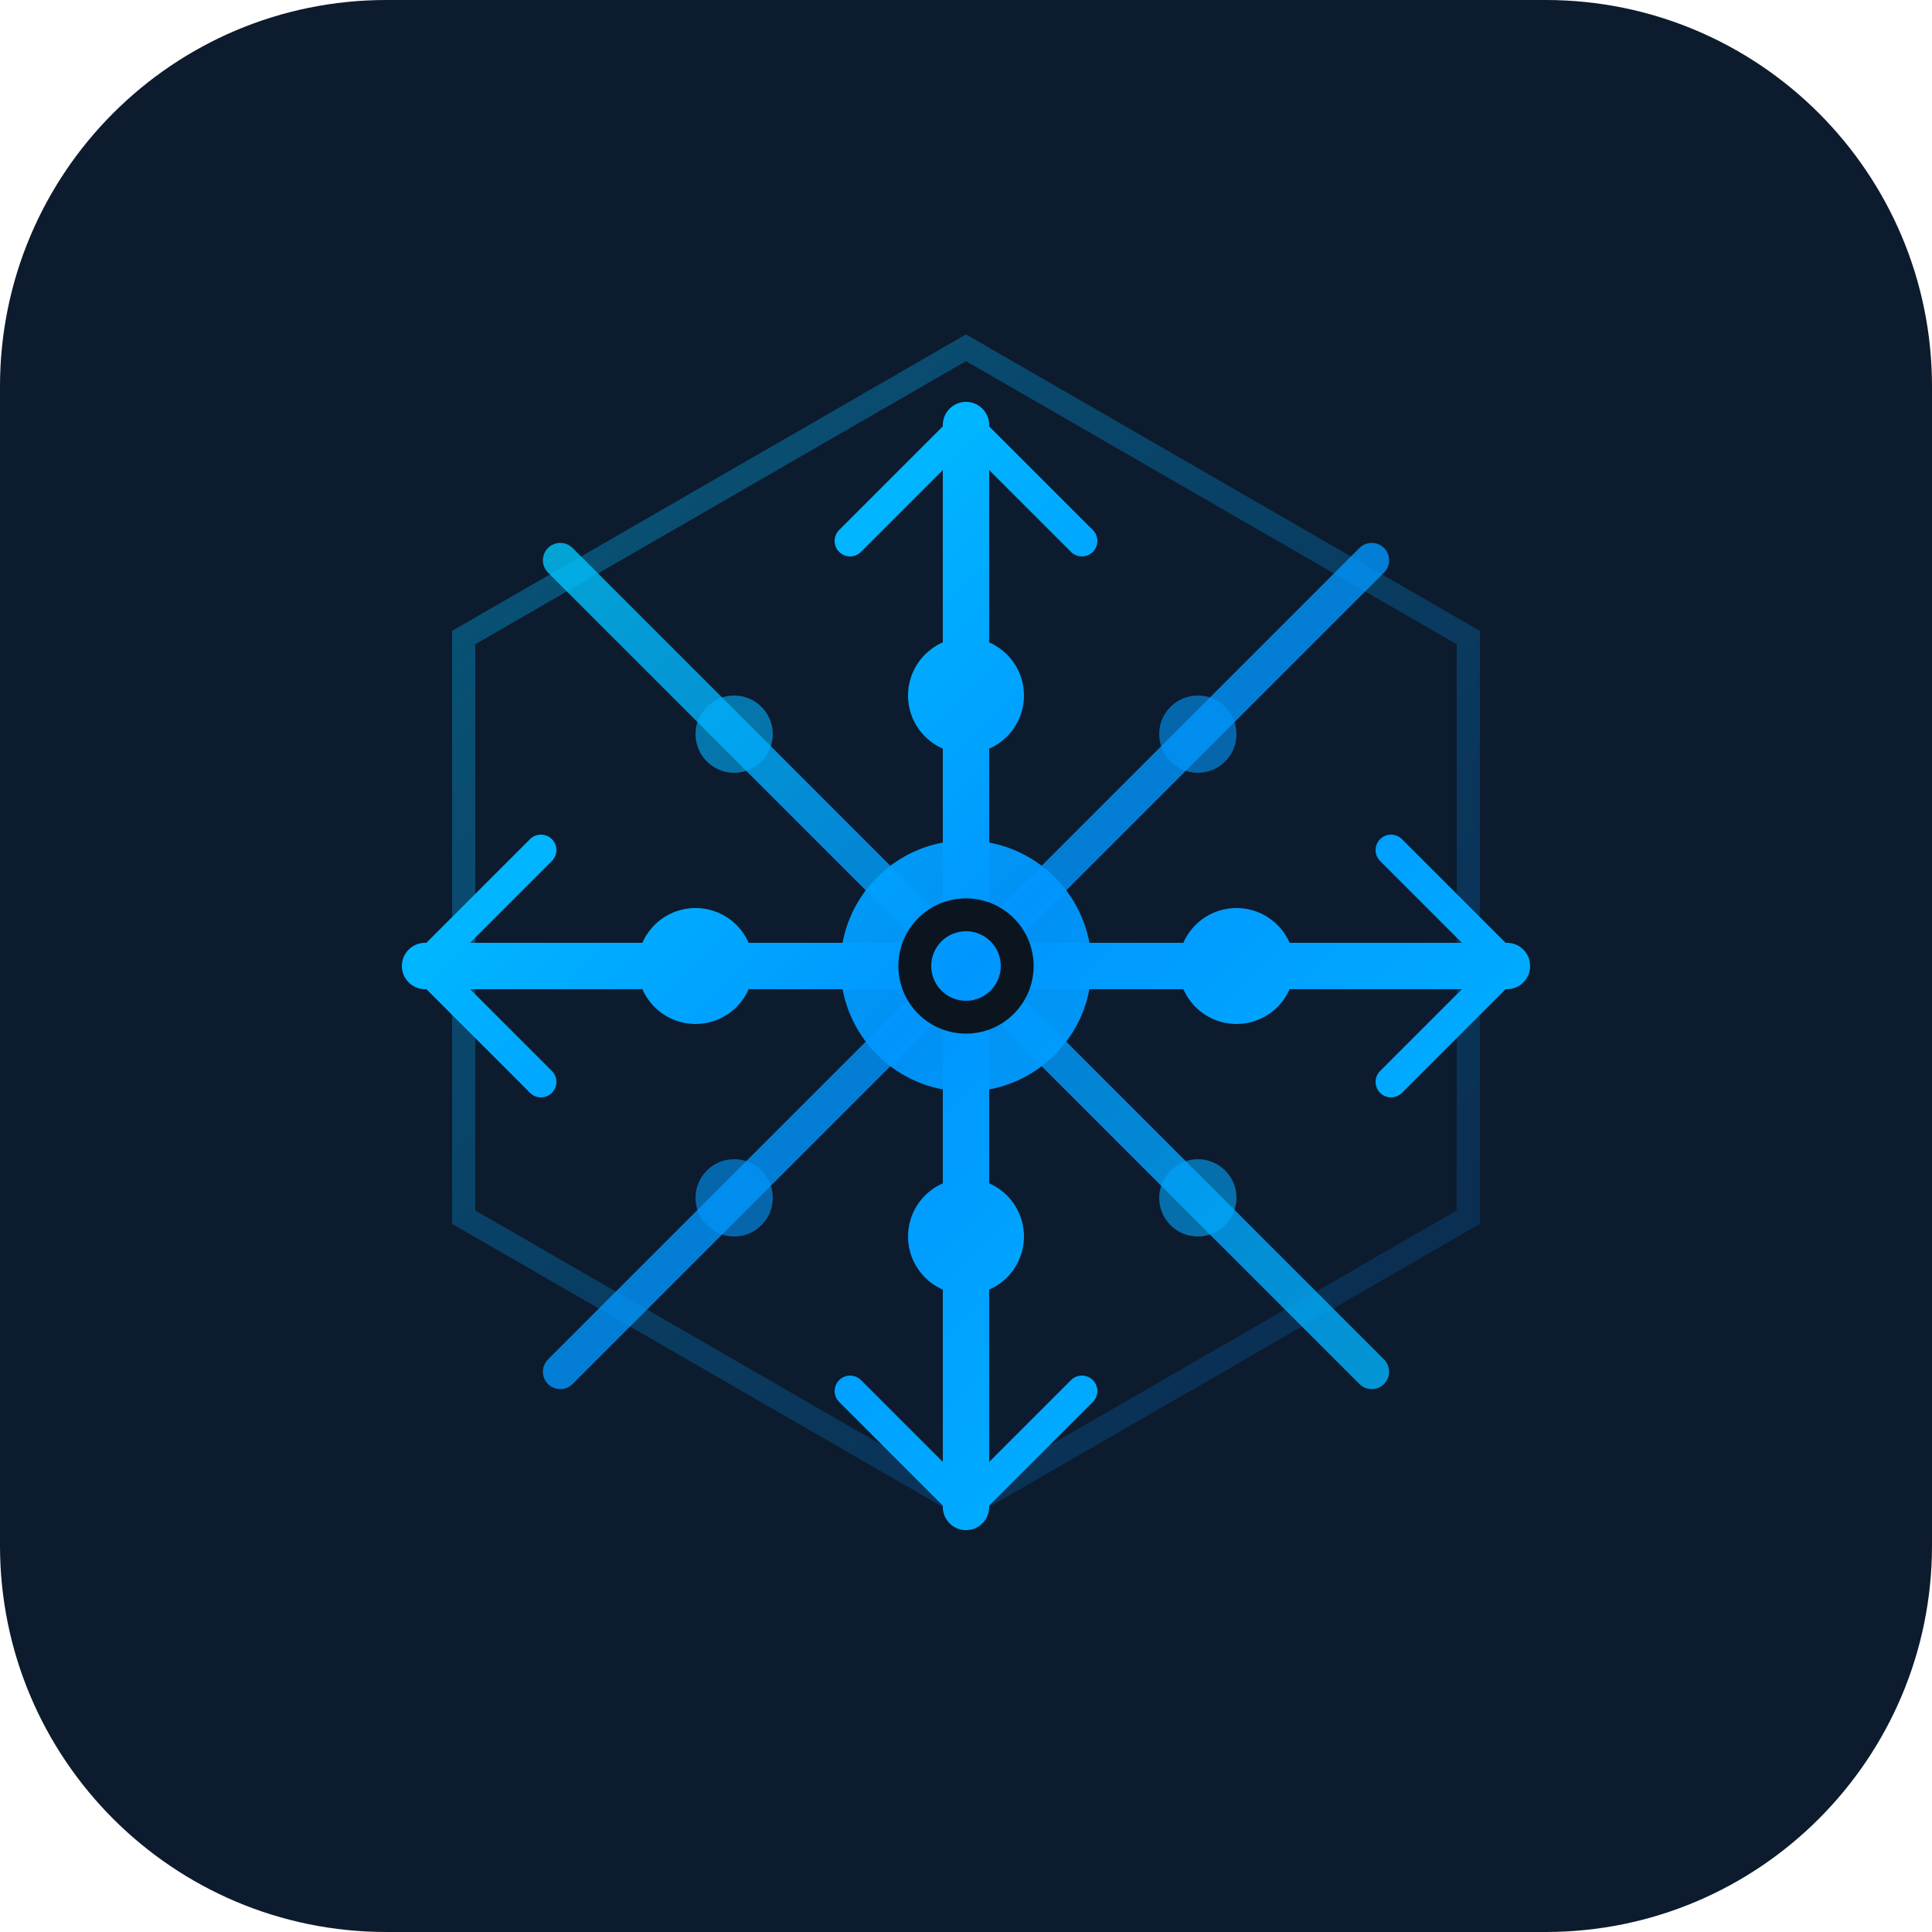
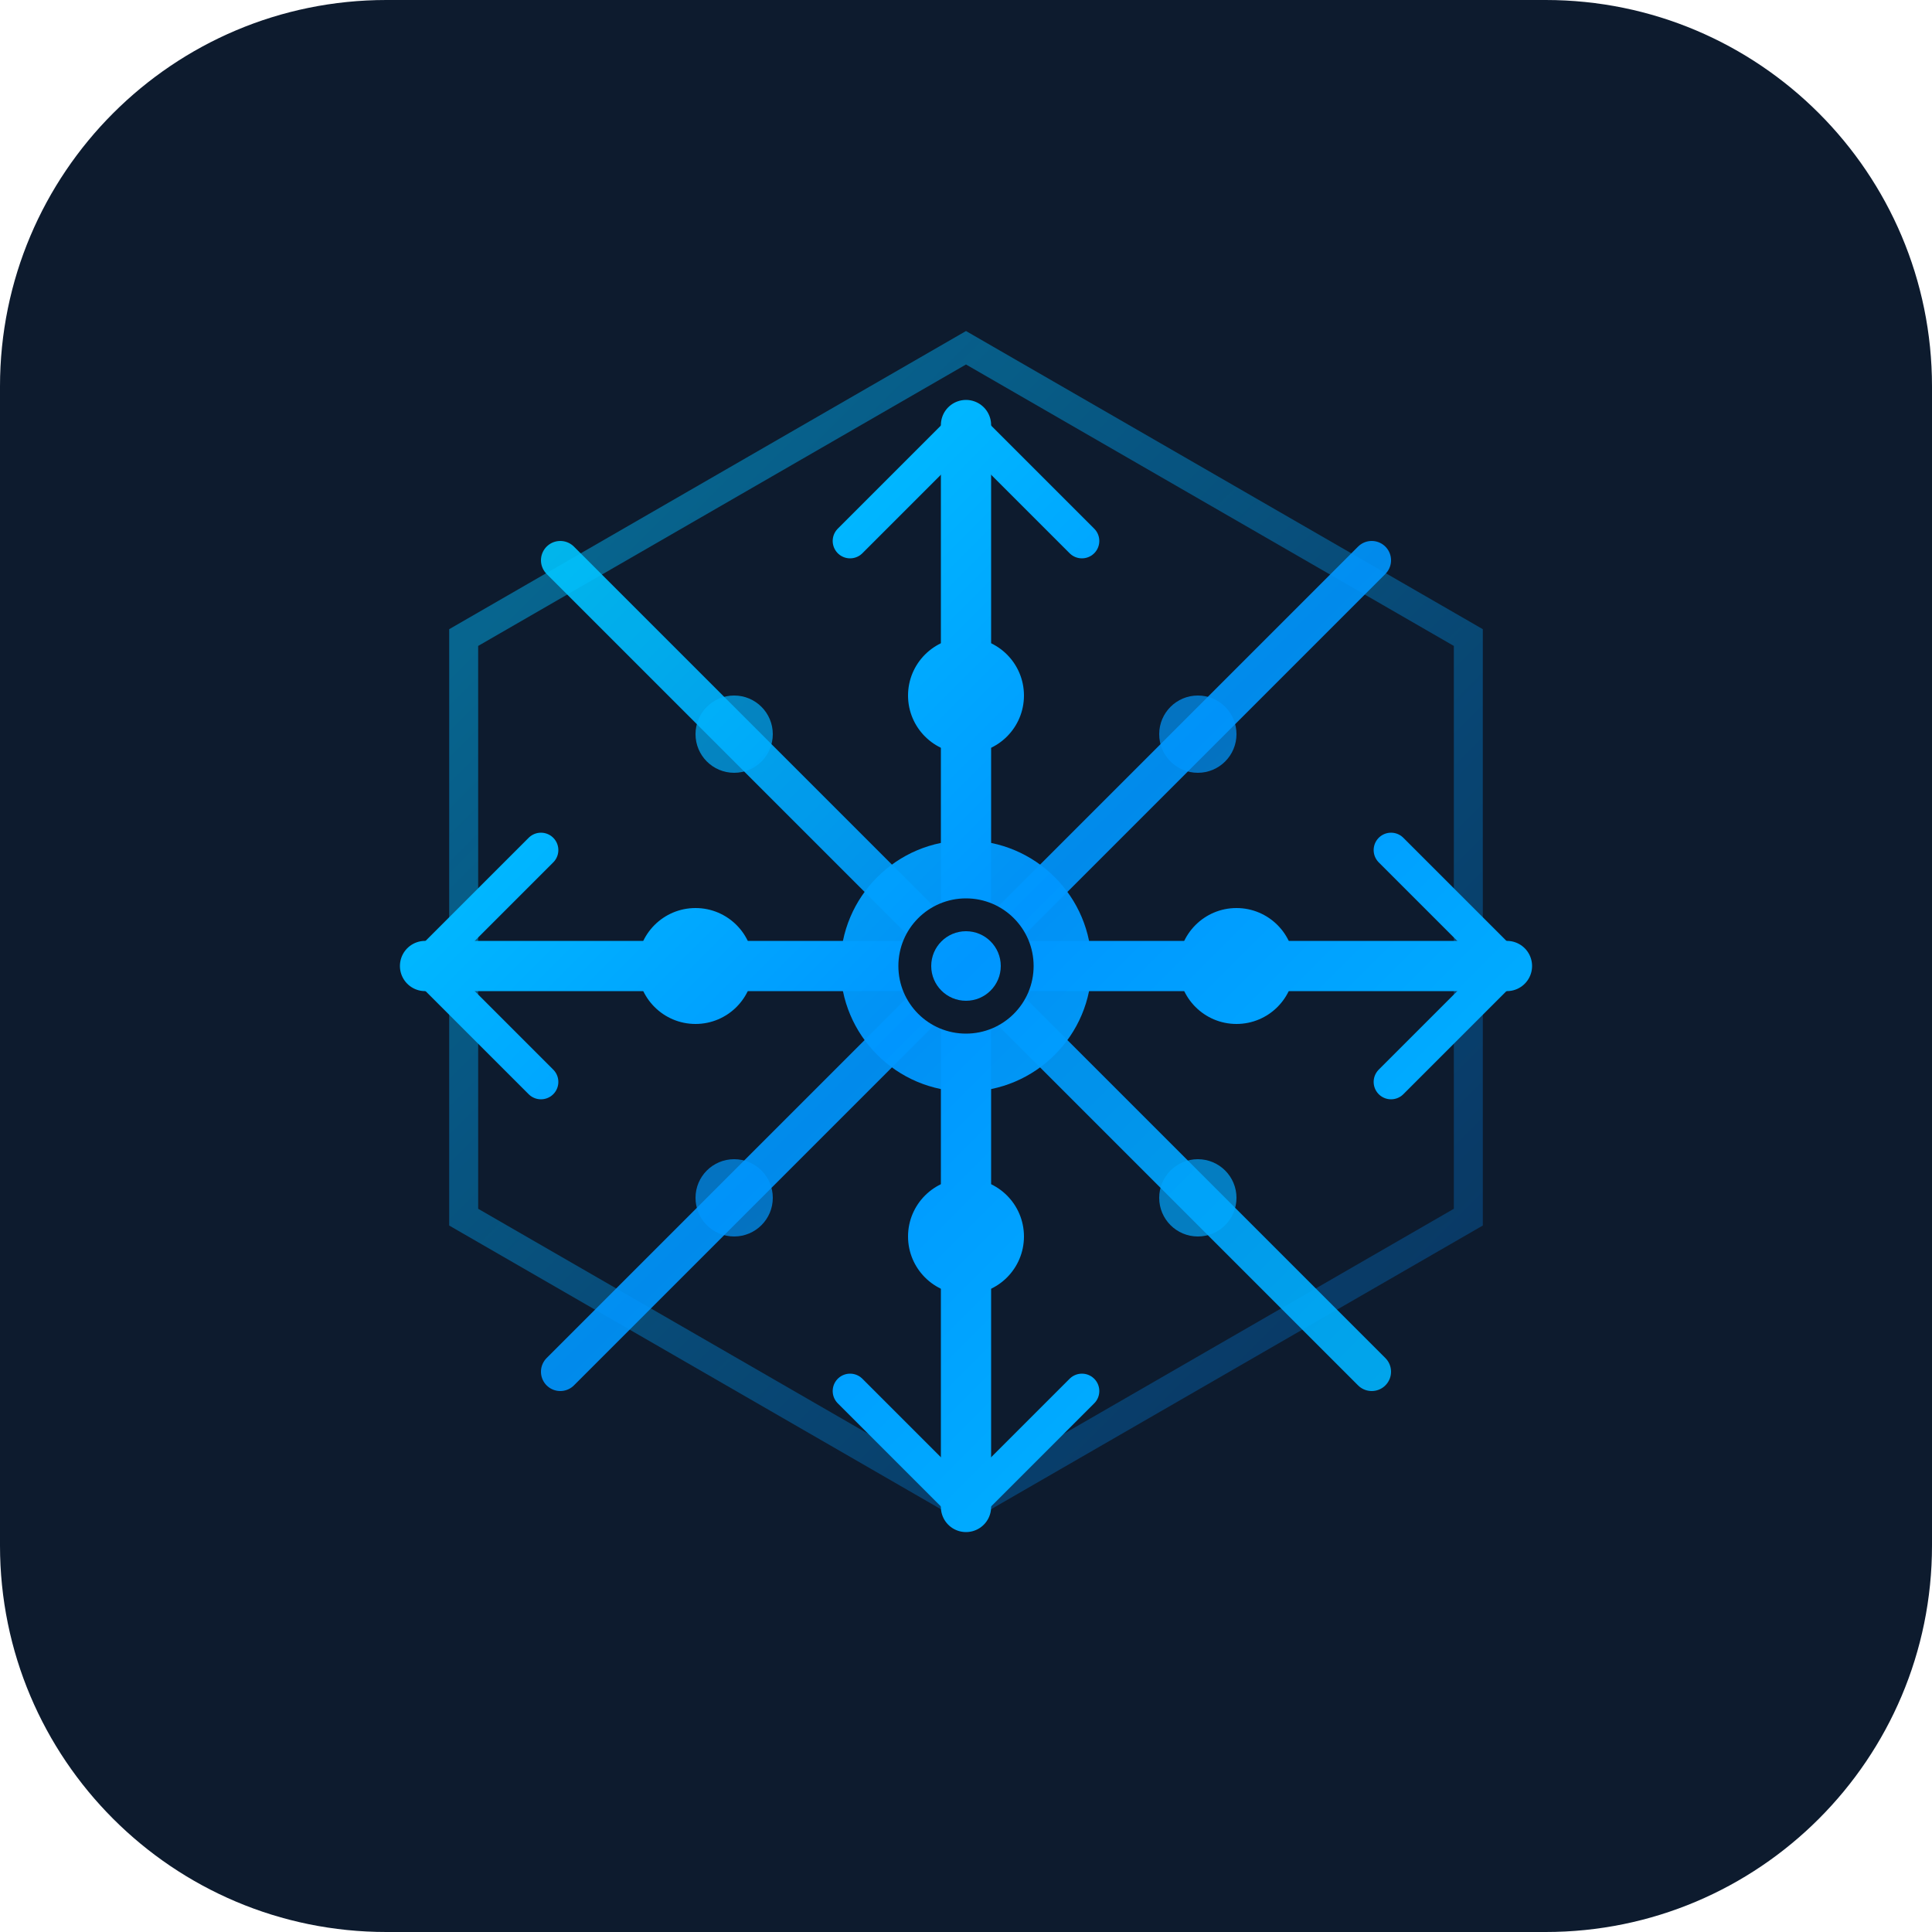
<svg xmlns="http://www.w3.org/2000/svg" width="100" height="100" viewBox="0 0 100 100" fill="none">
  <rect width="100" height="100" rx="20" fill="#0D1B2E" />
  <defs>
-     <linearGradient id="gi" x1="0" y1="0" x2="72" y2="72" gradientUnits="userSpaceOnUse">
+     <linearGradient id="fg" x1="0" y1="0" x2="72" y2="72" gradientUnits="userSpaceOnUse">
      <stop offset="0%" stop-color="#00E5FF" />
      <stop offset="50%" stop-color="#0096FF" />
      <stop offset="100%" stop-color="#00C8FF" />
    </linearGradient>
-     <linearGradient id="gi2" x1="0" y1="0" x2="72" y2="72" gradientUnits="userSpaceOnUse">
-       <stop offset="0%" stop-color="#00C8FF" stop-opacity="0.5" />
-       <stop offset="100%" stop-color="#0060CC" stop-opacity="0.2" />
+     <linearGradient id="fg2" x1="0" y1="0" x2="72" y2="72" gradientUnits="userSpaceOnUse">
+       <stop offset="0%" stop-color="#00C8FF" stop-opacity="0.6" />
+       <stop offset="100%" stop-color="#0060CC" stop-opacity="0.3" />
    </linearGradient>
  </defs>
  <g transform="translate(14,14)">
-     <path d="M36 4 L62 19 L62 49 L36 64 L10 49 L10 19 Z" stroke="url(#gi2)" stroke-width="1.2" fill="none" opacity="0.8" />
-     <line x1="36" y1="8" x2="36" y2="64" stroke="url(#gi)" stroke-width="2.4" stroke-linecap="round" />
-     <line x1="8" y1="36" x2="64" y2="36" stroke="url(#gi)" stroke-width="2.4" stroke-linecap="round" />
-     <line x1="15" y1="15" x2="57" y2="57" stroke="url(#gi)" stroke-width="1.8" stroke-linecap="round" opacity="0.8" />
-     <line x1="57" y1="15" x2="15" y2="57" stroke="url(#gi)" stroke-width="1.8" stroke-linecap="round" opacity="0.8" />
-     <line x1="36" y1="8" x2="30" y2="14" stroke="url(#gi)" stroke-width="1.6" stroke-linecap="round" />
-     <line x1="36" y1="8" x2="42" y2="14" stroke="url(#gi)" stroke-width="1.6" stroke-linecap="round" />
-     <line x1="36" y1="64" x2="30" y2="58" stroke="url(#gi)" stroke-width="1.6" stroke-linecap="round" />
-     <line x1="36" y1="64" x2="42" y2="58" stroke="url(#gi)" stroke-width="1.6" stroke-linecap="round" />
-     <line x1="8" y1="36" x2="14" y2="30" stroke="url(#gi)" stroke-width="1.6" stroke-linecap="round" />
-     <line x1="8" y1="36" x2="14" y2="42" stroke="url(#gi)" stroke-width="1.6" stroke-linecap="round" />
-     <line x1="64" y1="36" x2="58" y2="30" stroke="url(#gi)" stroke-width="1.6" stroke-linecap="round" />
-     <line x1="64" y1="36" x2="58" y2="42" stroke="url(#gi)" stroke-width="1.6" stroke-linecap="round" />
-     <circle cx="36" cy="22" r="3" fill="url(#gi)" />
-     <circle cx="36" cy="50" r="3" fill="url(#gi)" />
-     <circle cx="22" cy="36" r="3" fill="url(#gi)" />
-     <circle cx="50" cy="36" r="3" fill="url(#gi)" />
-     <circle cx="24" cy="24" r="2" fill="url(#gi)" opacity="0.6" />
-     <circle cx="48" cy="24" r="2" fill="url(#gi)" opacity="0.6" />
-     <circle cx="24" cy="48" r="2" fill="url(#gi)" opacity="0.6" />
-     <circle cx="48" cy="48" r="2" fill="url(#gi)" opacity="0.6" />
-     <circle cx="36" cy="36" r="6.5" fill="url(#gi)" opacity="0.95" />
-     <circle cx="36" cy="36" r="3.5" fill="#0a1520" />
-     <circle cx="36" cy="36" r="1.8" fill="url(#gi)" />
+     <path d="M36 4 L62 19 L62 49 L36 64 L10 49 L10 19 Z" stroke="url(#fg2)" stroke-width="1.5" fill="none" opacity="0.9" />
+     <line x1="36" y1="8" x2="36" y2="64" stroke="url(#fg)" stroke-width="2.6" stroke-linecap="round" />
+     <line x1="8" y1="36" x2="64" y2="36" stroke="url(#fg)" stroke-width="2.6" stroke-linecap="round" />
+     <line x1="15" y1="15" x2="57" y2="57" stroke="url(#fg)" stroke-width="2" stroke-linecap="round" opacity="0.9" />
+     <line x1="57" y1="15" x2="15" y2="57" stroke="url(#fg)" stroke-width="2" stroke-linecap="round" opacity="0.9" />
+     <line x1="36" y1="8" x2="30" y2="14" stroke="url(#fg)" stroke-width="1.8" stroke-linecap="round" />
+     <line x1="36" y1="8" x2="42" y2="14" stroke="url(#fg)" stroke-width="1.8" stroke-linecap="round" />
+     <line x1="36" y1="64" x2="30" y2="58" stroke="url(#fg)" stroke-width="1.8" stroke-linecap="round" />
+     <line x1="36" y1="64" x2="42" y2="58" stroke="url(#fg)" stroke-width="1.8" stroke-linecap="round" />
+     <line x1="8" y1="36" x2="14" y2="30" stroke="url(#fg)" stroke-width="1.8" stroke-linecap="round" />
+     <line x1="8" y1="36" x2="14" y2="42" stroke="url(#fg)" stroke-width="1.8" stroke-linecap="round" />
+     <line x1="64" y1="36" x2="58" y2="30" stroke="url(#fg)" stroke-width="1.8" stroke-linecap="round" />
+     <line x1="64" y1="36" x2="58" y2="42" stroke="url(#fg)" stroke-width="1.8" stroke-linecap="round" />
+     <circle cx="36" cy="22" r="3" fill="url(#fg)" />
+     <circle cx="36" cy="50" r="3" fill="url(#fg)" />
+     <circle cx="22" cy="36" r="3" fill="url(#fg)" />
+     <circle cx="50" cy="36" r="3" fill="url(#fg)" />
+     <circle cx="24" cy="24" r="2" fill="url(#fg)" opacity="0.7" />
+     <circle cx="48" cy="24" r="2" fill="url(#fg)" opacity="0.7" />
+     <circle cx="24" cy="48" r="2" fill="url(#fg)" opacity="0.7" />
+     <circle cx="48" cy="48" r="2" fill="url(#fg)" opacity="0.7" />
+     <circle cx="36" cy="36" r="6.5" fill="url(#fg)" opacity="0.95" />
+     <circle cx="36" cy="36" r="3.5" fill="#0D1B2E" />
+     <circle cx="36" cy="36" r="1.8" fill="url(#fg)" />
  </g>
</svg>
